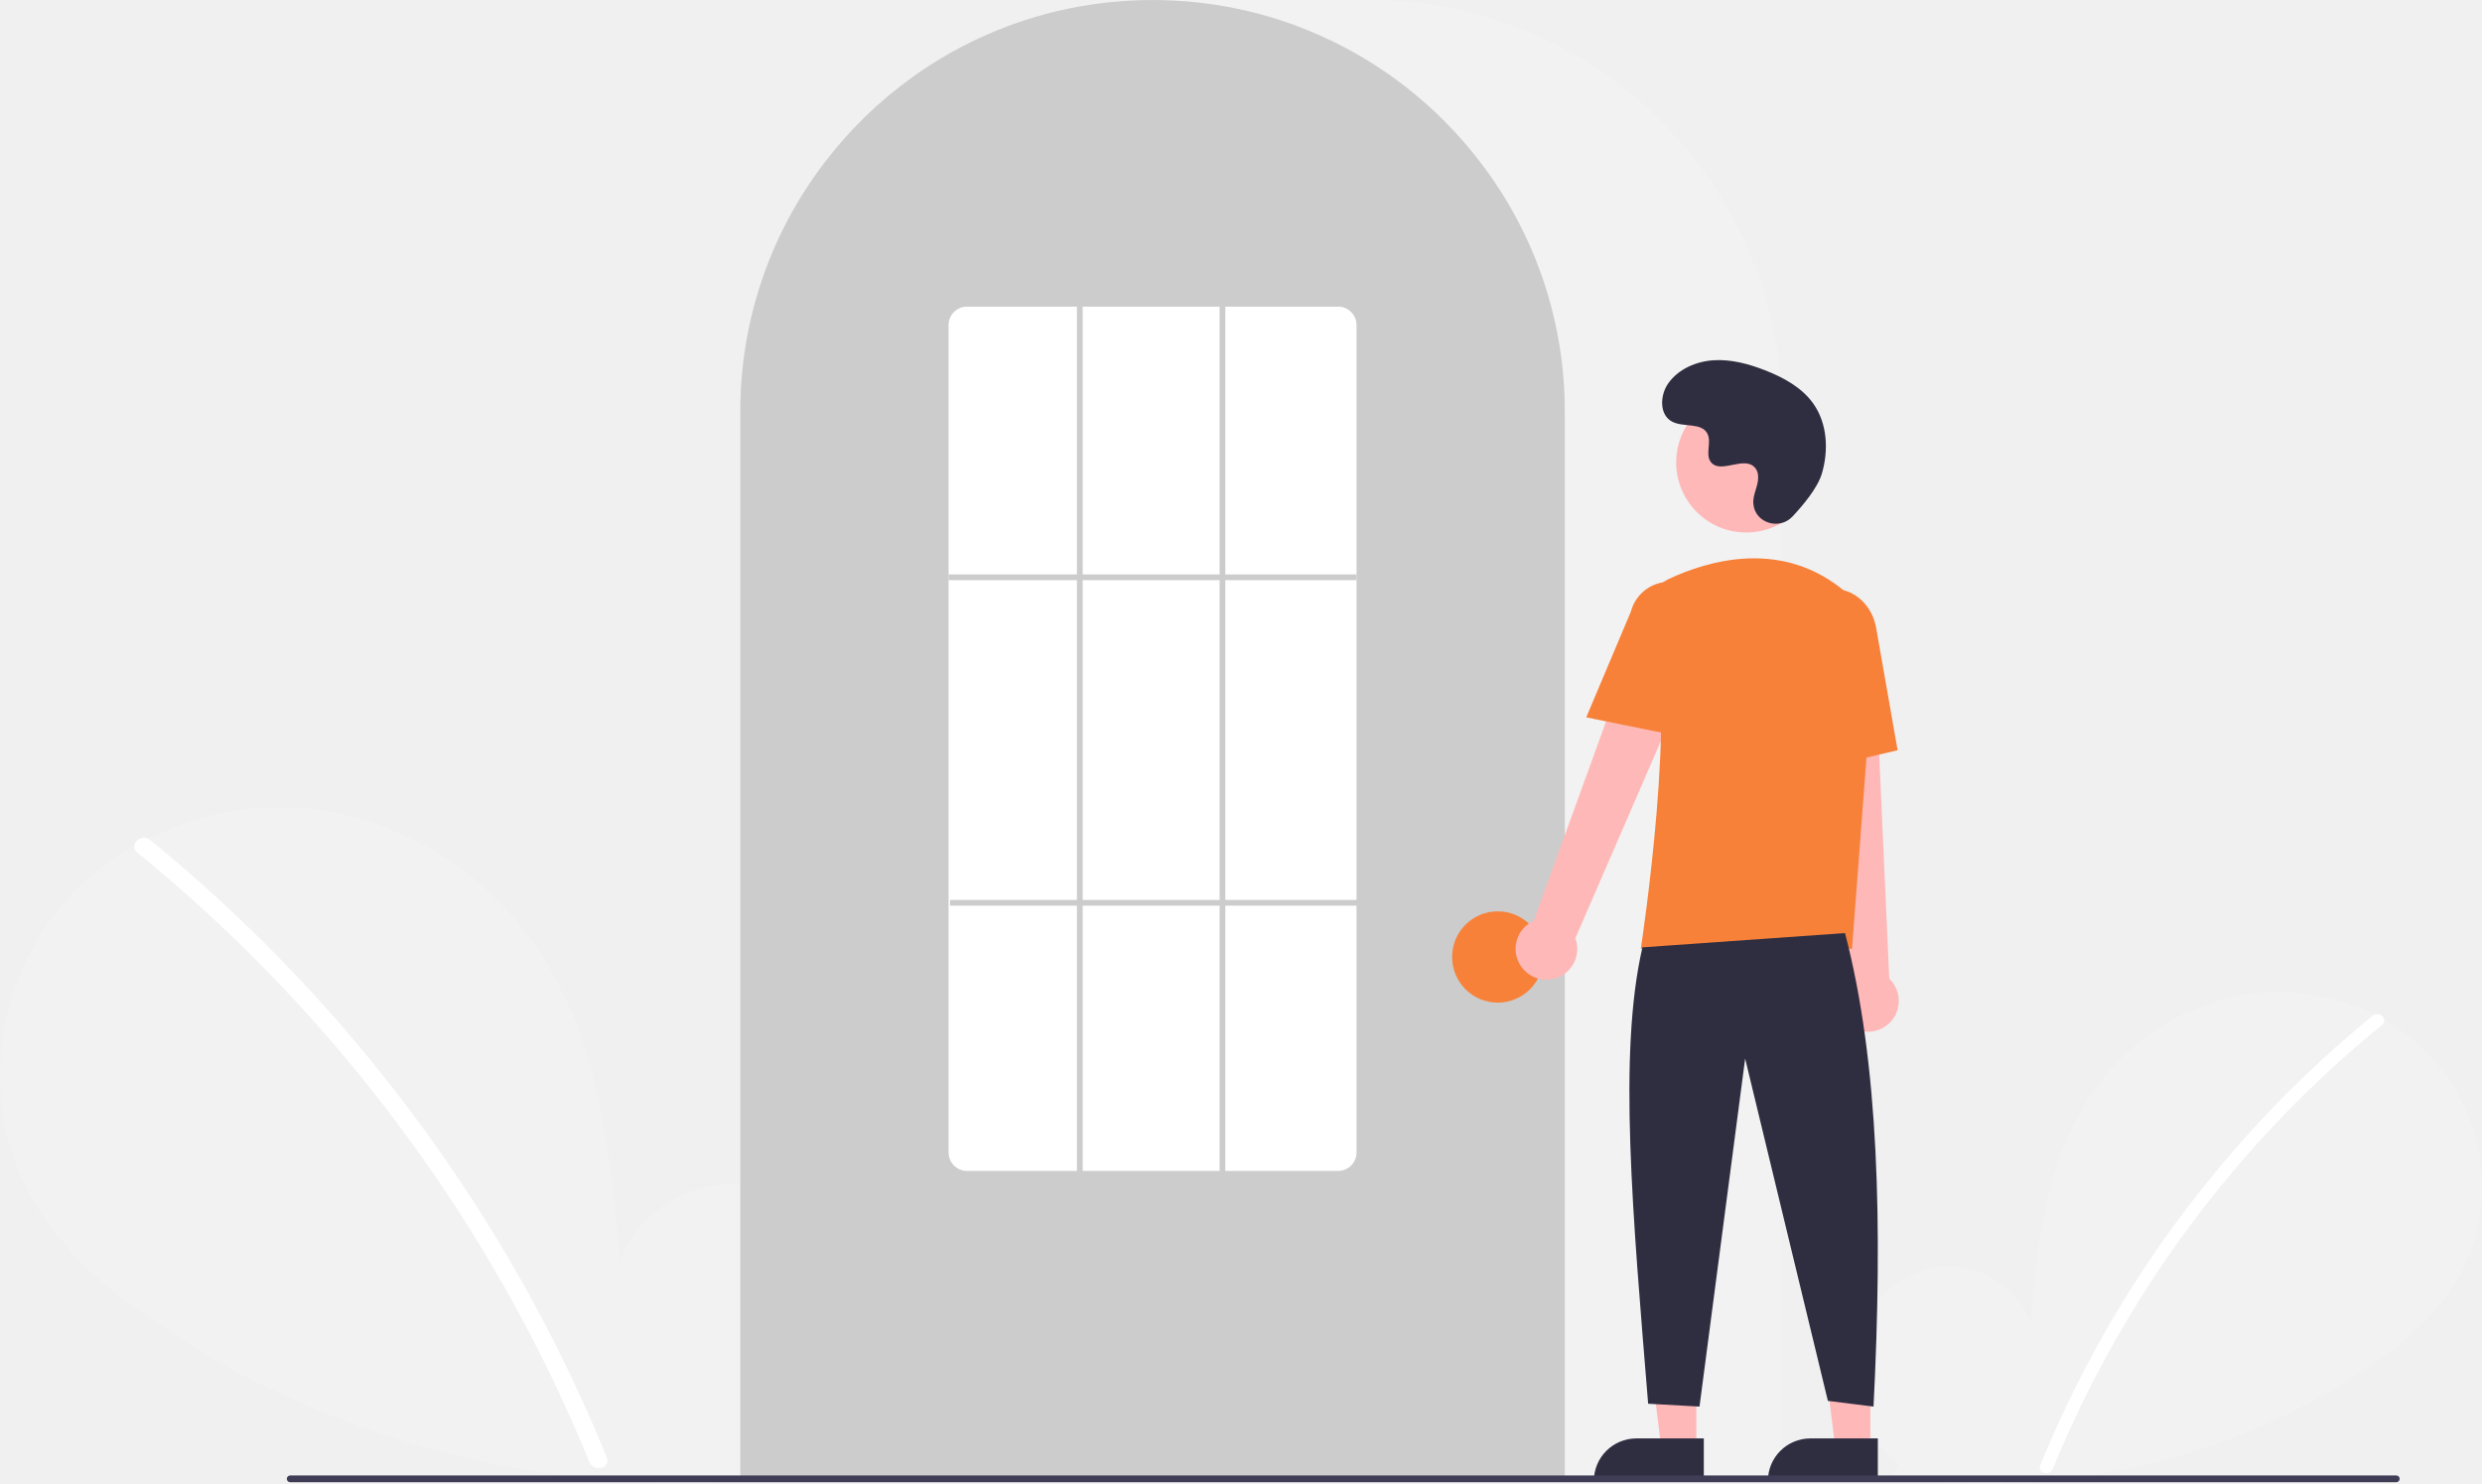
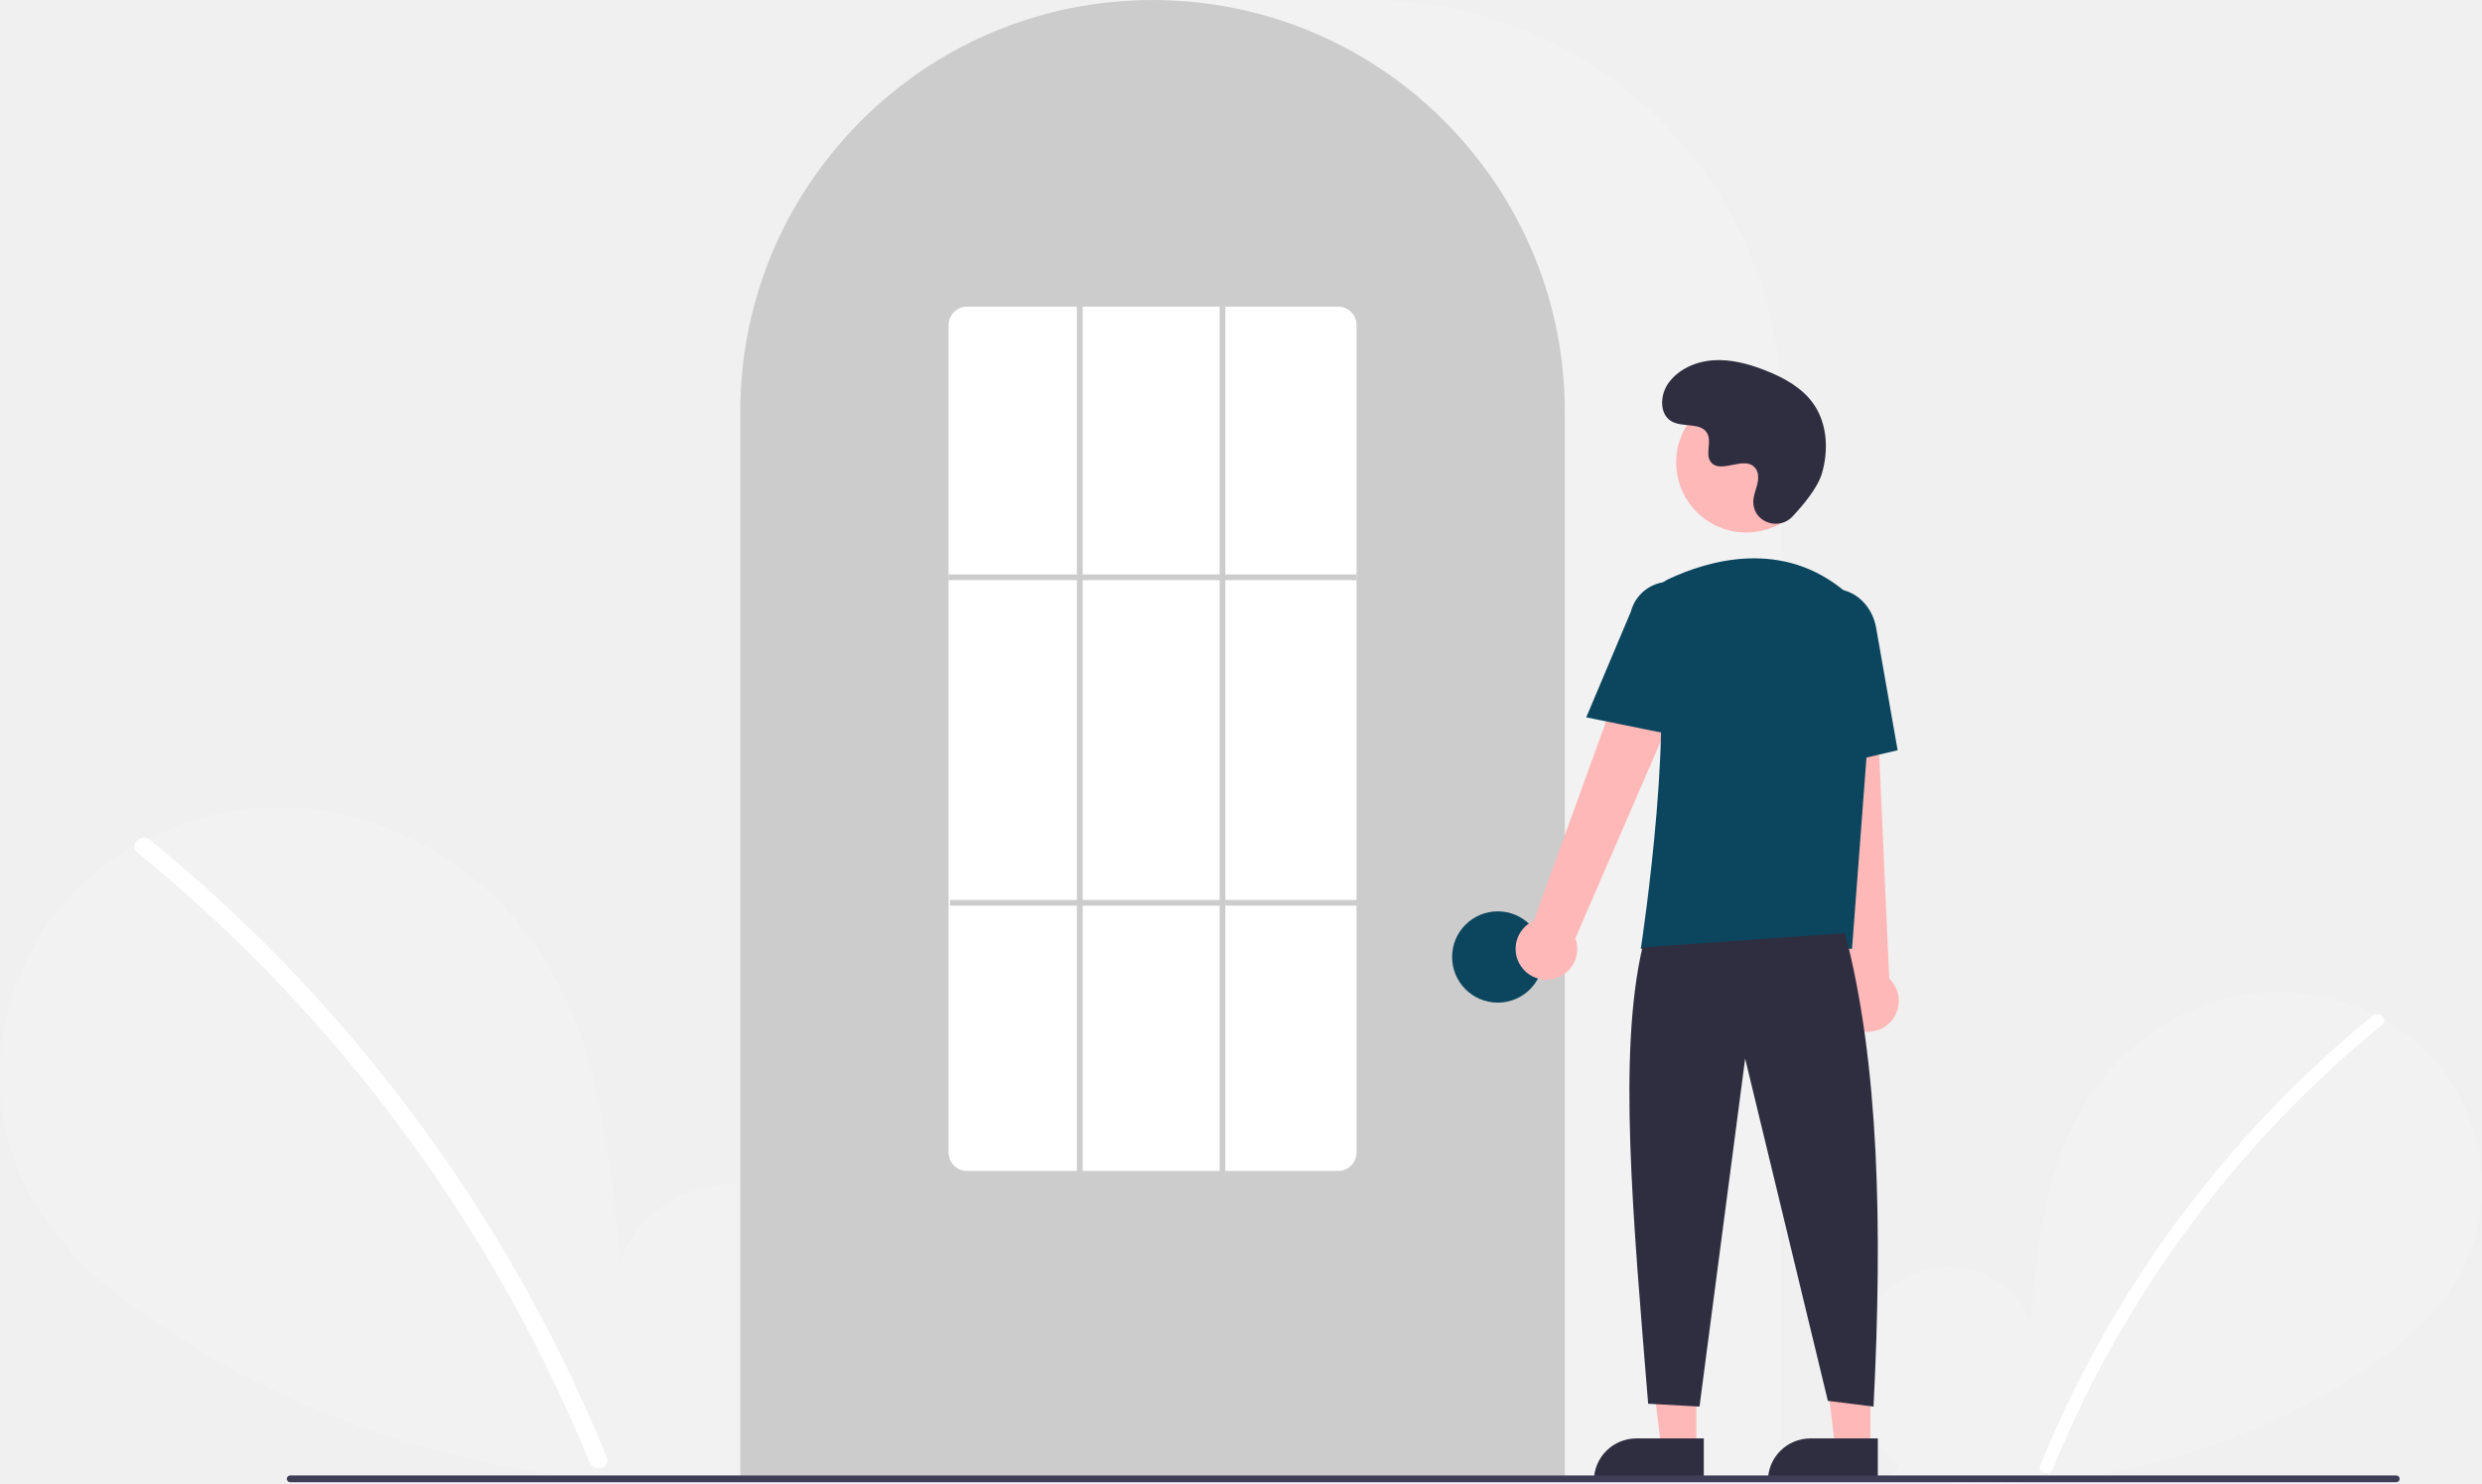
<svg xmlns="http://www.w3.org/2000/svg" id="b368e7d6-7c4a-408c-9a35-0514749a7e1a" data-name="Layer 1" width="870" height="520.139" viewBox="0 0 870 520.139">
  <path d="M831.092,704.187c-11.138-9.412-17.904-24.28-16.13-38.754s12.764-27.78,27.018-30.854,30.504,5.435,34.834,19.359c2.383-26.846,5.129-54.818,19.402-77.68,12.924-20.701,35.309-35.514,59.569-38.164s49.803,7.359,64.933,26.507,18.835,46.985,8.238,68.969c-7.806,16.195-22.188,28.247-37.257,38.052a240.452,240.452,0,0,1-164.454,35.977Z" transform="translate(-165 -189.9307)" fill="#f2f2f2" />
  <path d="M996.728,546.01a393.414,393.414,0,0,0-54.826,54.442,394.561,394.561,0,0,0-61.752,103.194c-1.112,2.725,3.313,3.911,4.412,1.216A392.342,392.342,0,0,1,999.963,549.245c2.284-1.86-.97-5.08-3.236-3.236Z" transform="translate(-165 -189.9307)" fill="#fff" />
  <path d="M445.067,701.63c15.299-12.927,24.591-33.348,22.154-53.228s-17.531-38.156-37.11-42.377-41.897,7.464-47.844,26.59c-3.273-36.873-7.044-75.292-26.648-106.693-17.751-28.433-48.497-48.778-81.818-52.418s-68.404,10.107-89.185,36.407-25.869,64.535-11.315,94.729c10.722,22.243,30.475,38.797,51.172,52.264,66.03,42.965,147.939,60.884,225.877,49.415" transform="translate(-165 -189.9307)" fill="#f2f2f2" />
  <path d="M217.567,484.373a540.355,540.355,0,0,1,75.304,74.777A548.076,548.076,0,0,1,352.257,647.04a545.835,545.835,0,0,1,25.43,53.846c1.527,3.743-4.55,5.372-6.06,1.671a536.36,536.36,0,0,0-49.009-92.727A539.734,539.734,0,0,0,256.889,528.632a538.441,538.441,0,0,0-43.766-39.815c-3.138-2.555,1.332-6.978,4.444-4.444Z" transform="translate(-165 -189.9307)" fill="#fff" />
  <path d="M789.5,708.931h-365v-374.5c0-79.678,64.822-144.5,144.5-144.5h76c79.677,0,144.5,64.822,144.5,144.5Z" transform="translate(-165 -189.9307)" fill="#f2f2f2" />
  <path d="M713.5,708.931h-289v-374.5a143.382,143.382,0,0,1,27.596-84.944c.664-.905,1.326-1.798,2.009-2.681a144.466,144.466,0,0,1,30.754-29.851c.66-.48,1.322-.952,1.994-1.423a144.16,144.16,0,0,1,31.472-16.459c.661-.25,1.334-.501,2.007-.742a144.02,144.02,0,0,1,31.108-7.336c.658-.09,1.333-.16,2.008-.23a146.288,146.288,0,0,1,31.105,0c.673.07,1.349.141,2.014.231a143.995,143.995,0,0,1,31.1,7.335c.673.241,1.346.492,2.009.743a143.799,143.799,0,0,1,31.106,16.216c.672.461,1.344.933,2.006,1.405a145.987,145.987,0,0,1,18.384,15.564,144.305,144.305,0,0,1,12.724,14.551c.681.88,1.343,1.773,2.005,2.677A143.382,143.382,0,0,1,713.5,334.431Z" transform="translate(-165 -189.9307)" fill="#ccc" />
-   <circle cx="525" cy="335.5" r="16" fill="#f78139" />
+   <circle cx="525" cy="335.5" r="16" fill="#0b465e" />
  <polygon points="594.599 507.783 582.339 507.783 576.506 460.495 594.601 460.496 594.599 507.783" fill="#ffb8b8" />
  <path d="M573.582,504.28h23.644a0,0,0,0,1,0,0v14.887a0,0,0,0,1,0,0H558.695a0,0,0,0,1,0,0v0a14.887,14.887,0,0,1,14.887-14.887Z" fill="#2f2e41" />
  <polygon points="655.599 507.783 643.339 507.783 637.506 460.495 655.601 460.496 655.599 507.783" fill="#ffb8b8" />
  <path d="M634.582,504.28h23.644a0,0,0,0,1,0,0v14.887a0,0,0,0,1,0,0H619.695a0,0,0,0,1,0,0v0a14.887,14.887,0,0,1,14.887-14.887Z" fill="#2f2e41" />
  <path d="M698.098,528.6a10.743,10.743,0,0,1,4.511-15.843l41.676-114.867L764.791,409.082,717.206,518.853a10.801,10.801,0,0,1-19.109,9.748Z" transform="translate(-165 -189.9307)" fill="#ffb8b8" />
  <path d="M814.336,550.184a10.743,10.743,0,0,1-2.893-16.217L798.533,412.458l23.338,1.066L827.236,533.045a10.801,10.801,0,0,1-12.9,17.139Z" transform="translate(-165 -189.9307)" fill="#ffb8b8" />
  <circle cx="612.106" cy="162.123" r="24.561" fill="#ffb8b8" />
-   <path d="M814.18,522.549H740.133l.089-.576c.133-.861,13.197-86.439,3.562-114.436a11.813,11.813,0,0,1,6.069-14.584h0c13.772-6.485,40.208-14.471,62.52,4.909a28.234,28.234,0,0,1,9.459,23.396Z" transform="translate(-165 -189.9307)" fill="#f78139" />
-   <path d="M754.354,448.181,721.018,441.418l15.626-37.03a13.997,13.997,0,0,1,27.106,6.998Z" transform="translate(-165 -189.9307)" fill="#f78139" />
-   <path d="M797.05,460.739l-2.004-45.941c-1.52-8.636,3.424-16.8,11.027-18.135,7.605-1.33,15.032,4.66,16.558,13.36l7.533,42.928Z" transform="translate(-165 -189.9307)" fill="#f78139" />
+   <path d="M814.18,522.549H740.133l.089-.576c.133-.861,13.197-86.439,3.562-114.436a11.813,11.813,0,0,1,6.069-14.584h0c13.772-6.485,40.208-14.471,62.52,4.909a28.234,28.234,0,0,1,9.459,23.396Z" transform="translate(-165 -189.9307)" fill="#0b465e" />
+   <path d="M754.354,448.181,721.018,441.418l15.626-37.03a13.997,13.997,0,0,1,27.106,6.998Z" transform="translate(-165 -189.9307)" fill="#0b465e" />
+   <path d="M797.05,460.739l-2.004-45.941c-1.52-8.636,3.424-16.8,11.027-18.135,7.605-1.33,15.032,4.66,16.558,13.36l7.533,42.928Z" transform="translate(-165 -189.9307)" fill="#0b465e" />
  <path d="M811.716,517.049c11.915,45.377,13.214,103.069,10,166l-16-2-29-120-16,122-18-1c-5.377-66.03-10.613-122.715-2-160Z" transform="translate(-165 -189.9307)" fill="#2f2e41" />
  <path d="M793.289,371.035c-4.582,4.881-13.091,2.261-13.688-4.407a8.055,8.055,0,0,1,.01-1.556c.308-2.954,2.015-5.635,1.606-8.754a4.59,4.59,0,0,0-.84-2.149c-3.651-4.889-12.222,2.187-15.668-2.239-2.113-2.714.371-6.987-1.251-10.021-2.14-4.004-8.479-2.029-12.454-4.221-4.423-2.439-4.158-9.225-1.247-13.353,3.551-5.034,9.776-7.72,15.923-8.107s12.253,1.275,17.992,3.511c6.521,2.541,12.988,6.054,17.001,11.788,4.88,6.973,5.35,16.348,2.909,24.502C802.098,360.99,797.031,367.049,793.289,371.035Z" transform="translate(-165 -189.9307)" fill="#2f2e41" />
  <path d="M1004.982,709.574h-738.294a1.191,1.191,0,0,1,0-2.381h738.294a1.191,1.191,0,0,1,0,2.381Z" transform="translate(-165 -189.9307)" fill="#3f3d56" />
  <path d="M634,600.431H504a6.465,6.465,0,0,1-6.5-6.415V303.846a6.465,6.465,0,0,1,6.5-6.415H634a6.465,6.465,0,0,1,6.5,6.415V594.015A6.465,6.465,0,0,1,634,600.431Z" transform="translate(-165 -189.9307)" fill="#fff" />
  <rect x="332.5" y="201.39" width="143" height="2" fill="#ccc" />
  <rect x="333" y="315.5" width="143" height="2" fill="#ccc" />
  <rect x="377.5" y="107.5" width="2" height="304" fill="#ccc" />
  <rect x="427.5" y="107.5" width="2" height="304" fill="#ccc" />
</svg>
